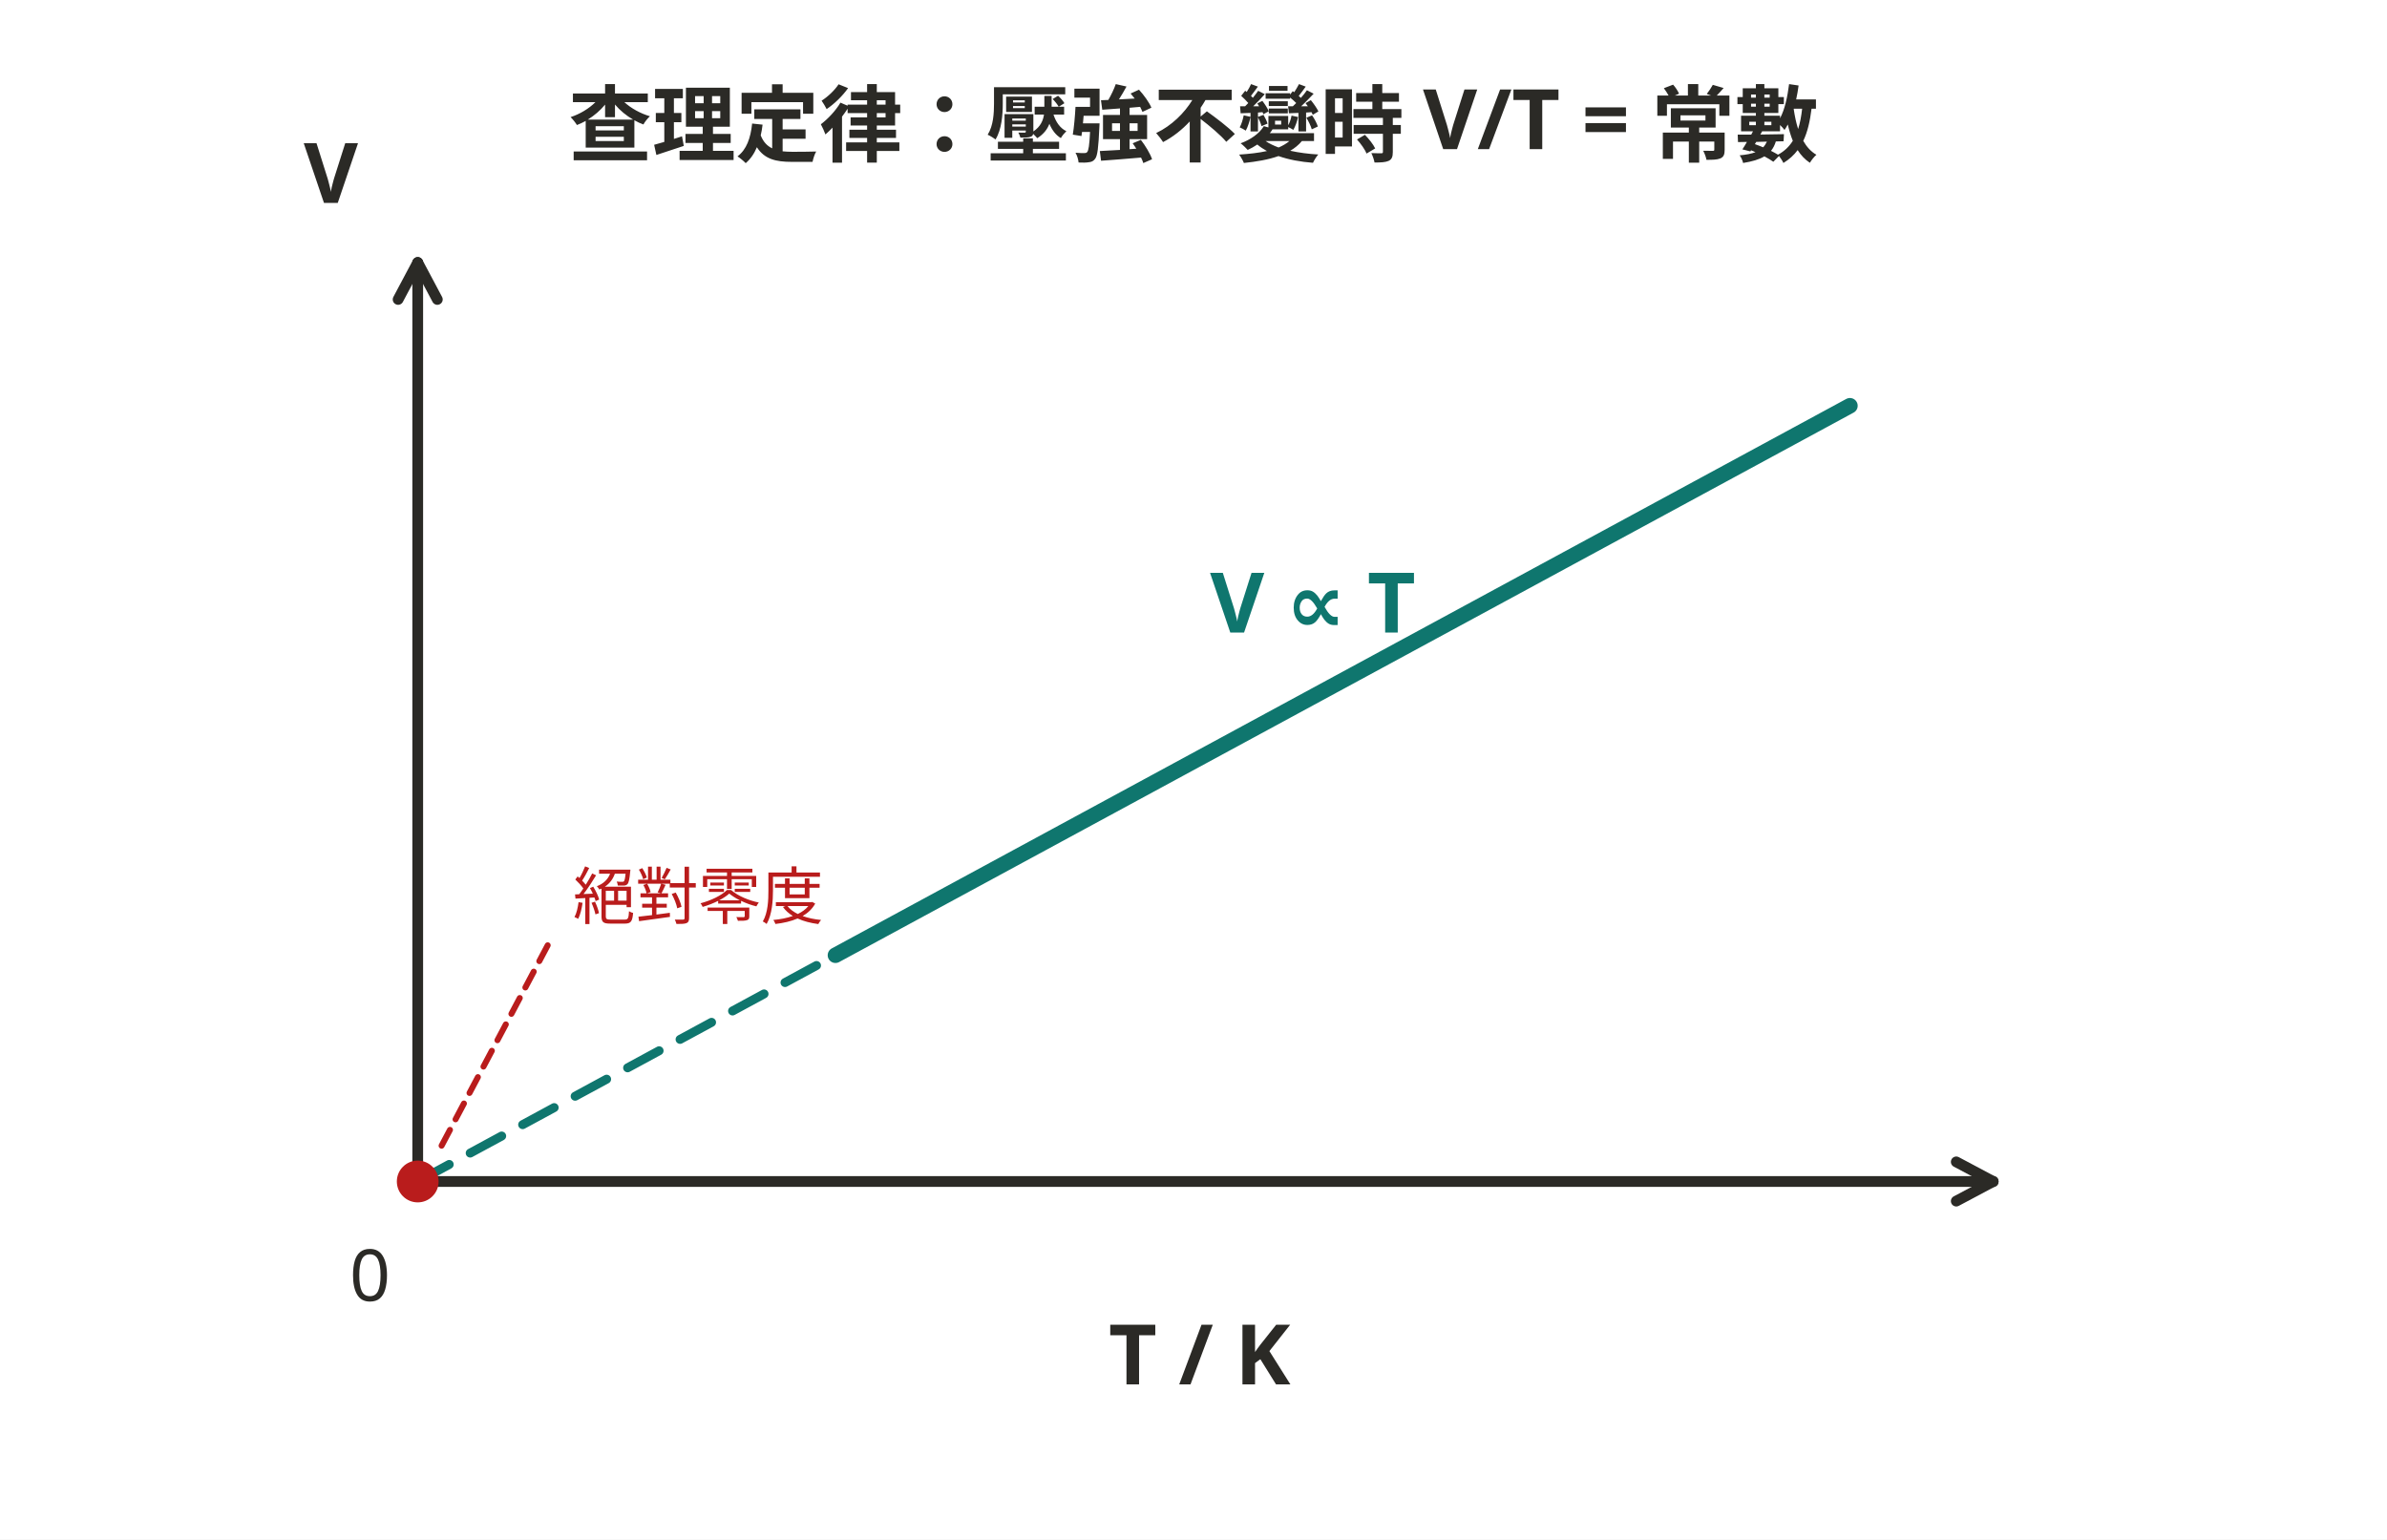
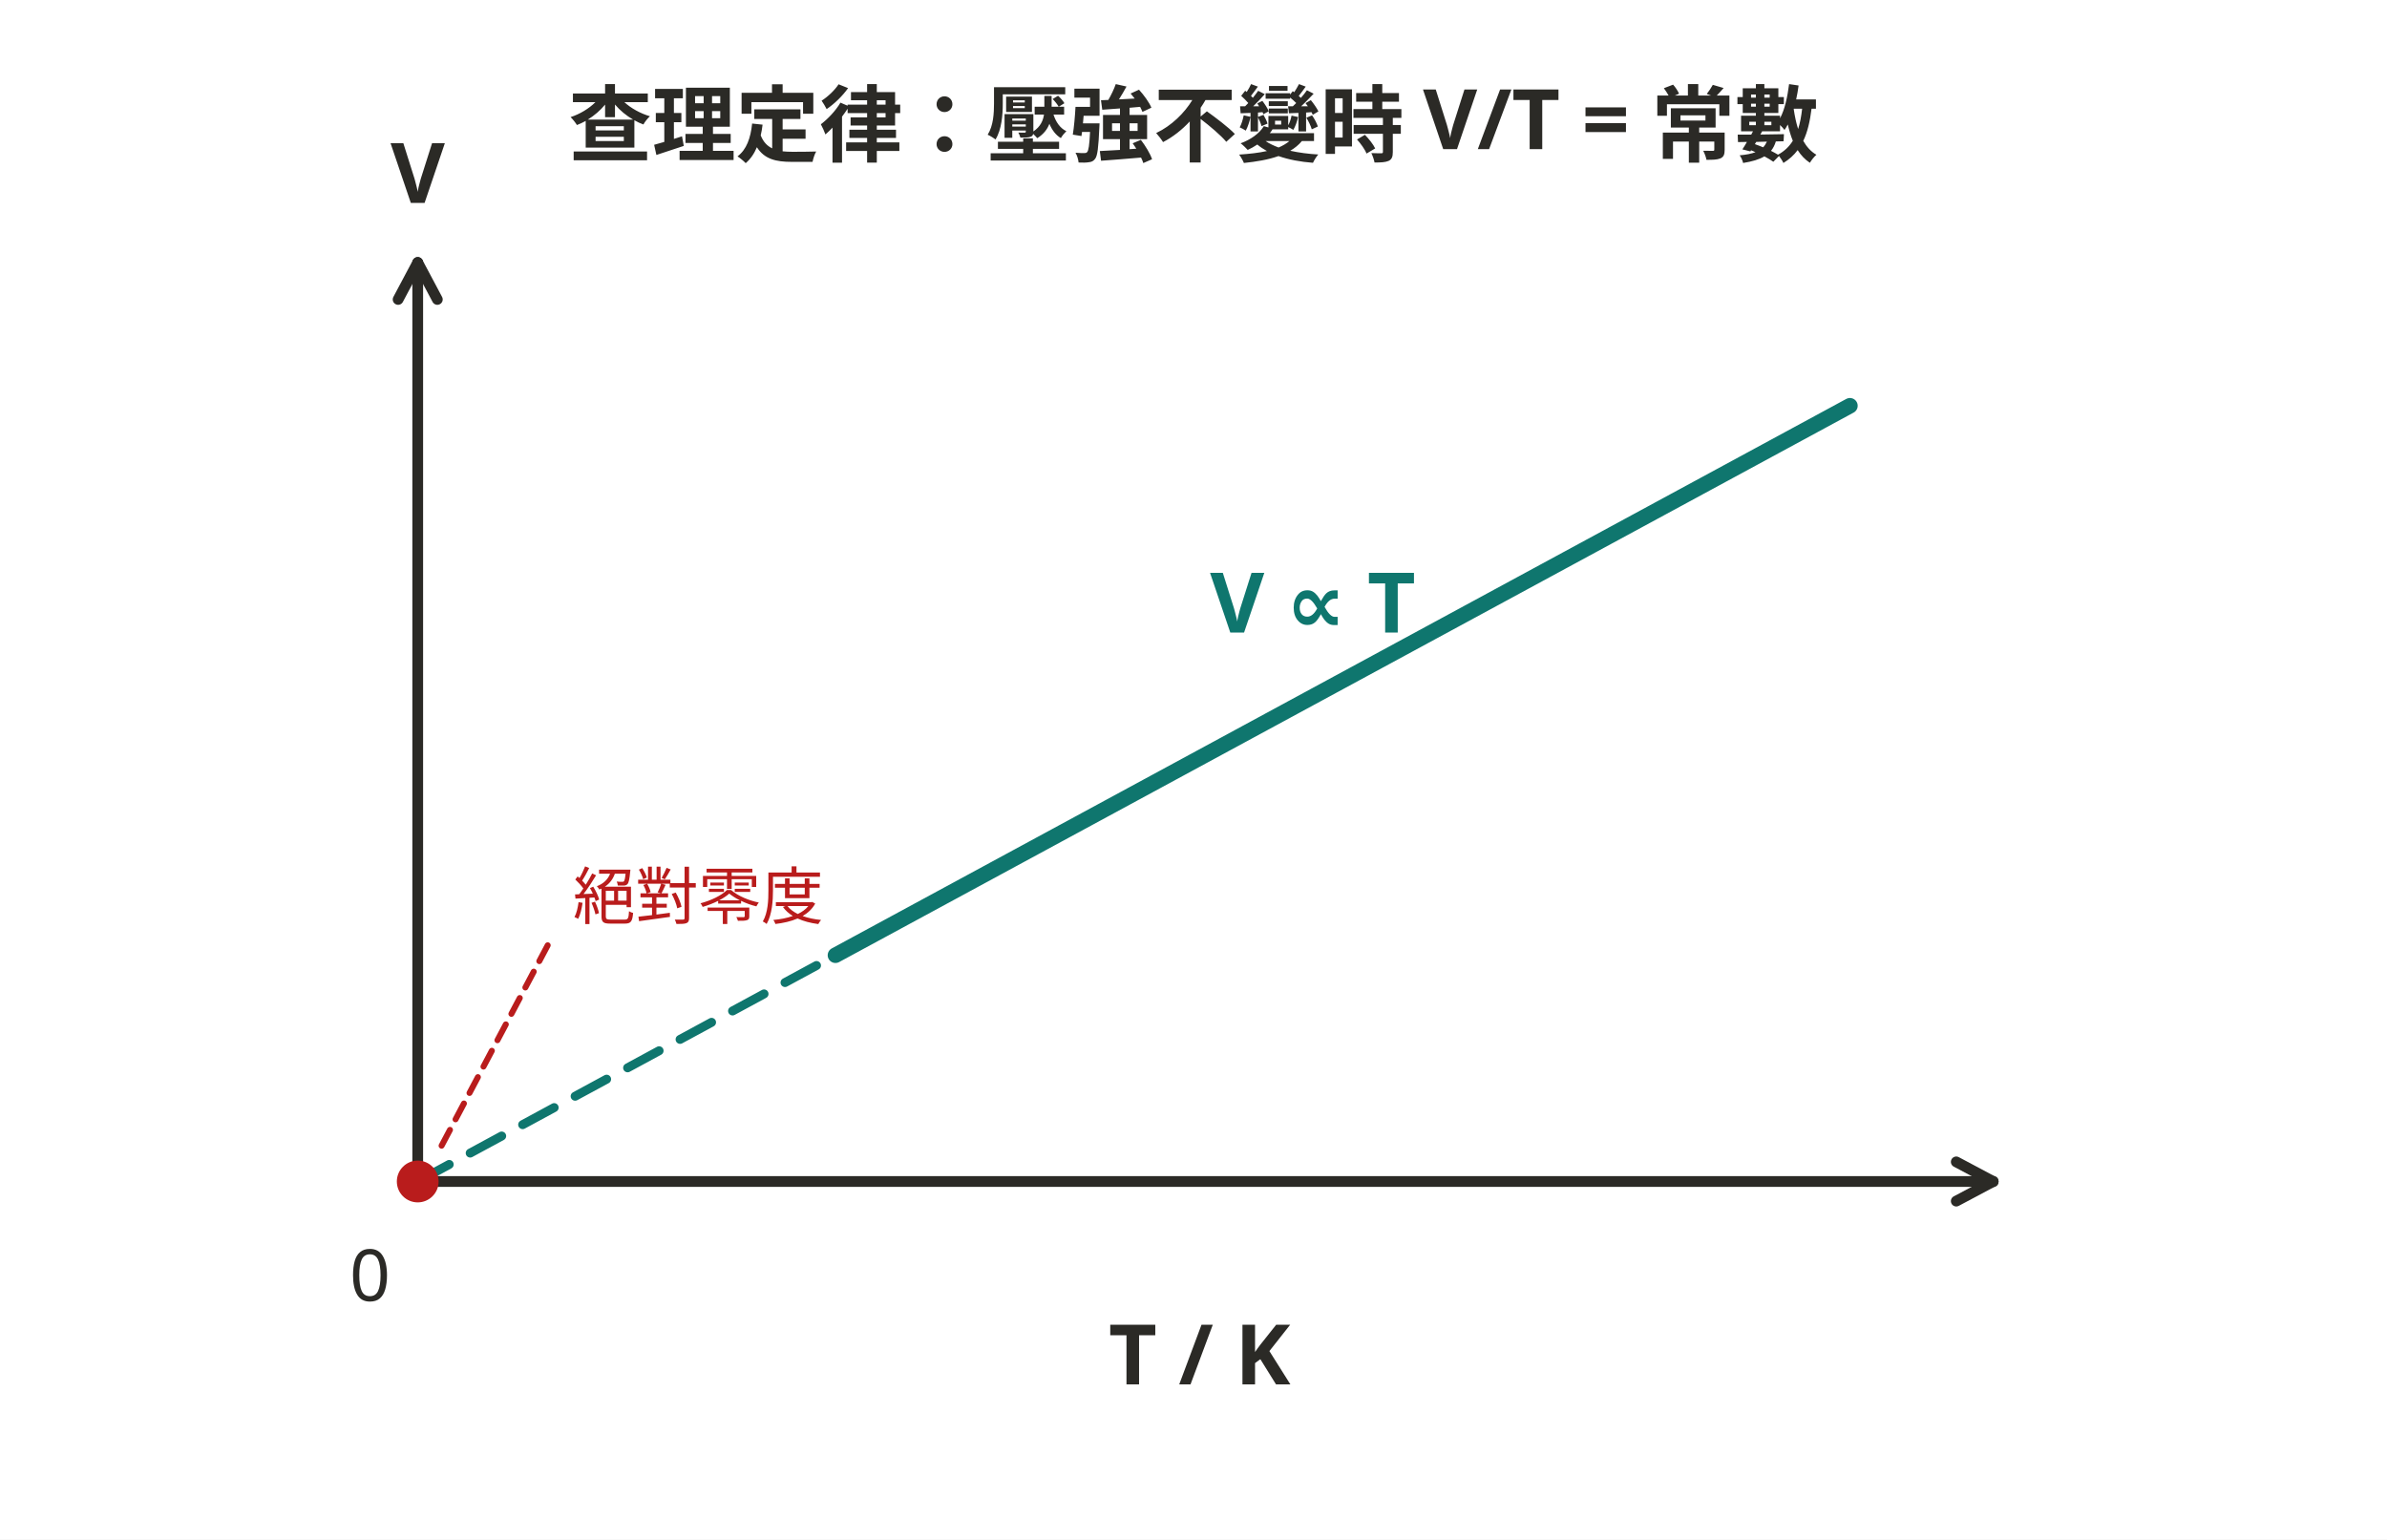
<svg xmlns="http://www.w3.org/2000/svg" viewBox="0 0 400 258" width="400" height="258" font-family="'Microsoft JhengHei','PingFang TC','Noto Sans TC',system-ui,sans-serif">
  <rect x="0" y="0" width="400" height="258" fill="#ffffff" />
  <line x1="70" y1="198" x2="334" y2="198" stroke="#2b2a26" stroke-width="1.8" stroke-linecap="round" />
  <line x1="334" y1="198" x2="327.819" y2="201.286" stroke="#2b2a26" stroke-width="1.8" stroke-linecap="round" />
  <line x1="334" y1="198" x2="327.819" y2="194.714" stroke="#2b2a26" stroke-width="1.8" stroke-linecap="round" />
  <line x1="70" y1="198" x2="70" y2="44" stroke="#2b2a26" stroke-width="1.8" stroke-linecap="round" />
  <line x1="70" y1="44" x2="73.286" y2="50.181" stroke="#2b2a26" stroke-width="1.8" stroke-linecap="round" />
  <line x1="70" y1="44" x2="66.714" y2="50.181" stroke="#2b2a26" stroke-width="1.8" stroke-linecap="round" />
  <text x="201" y="232" font-size="14" fill="#2b2a26" text-anchor="middle" font-weight="bold">T / K</text>
-   <text x="60" y="34" font-size="14" fill="#2b2a26" text-anchor="end" font-weight="bold">V</text>
+   <text x="70" y="34" font-size="14" fill="#2b2a26" text-anchor="middle" font-weight="bold">V</text>
  <line x1="70" y1="198" x2="140" y2="160.083" stroke="#0f766e" stroke-width="1.5" stroke-linecap="round" stroke-dasharray="6,4" />
  <line x1="140" y1="160.083" x2="310" y2="68" stroke="#0f766e" stroke-width="2.6" stroke-linecap="round" />
  <circle cx="70" cy="198" r="3.5" fill="#b91c1c" />
  <text x="62" y="218" font-size="12" fill="#2b2a26" text-anchor="middle" font-weight="normal">0</text>
  <line x1="74" y1="192" x2="92" y2="158" stroke="#b91c1c" stroke-width="1" stroke-linecap="round" stroke-dasharray="3,2" />
  <text x="96" y="154" font-size="10.5" fill="#b91c1c" text-anchor="start" font-weight="normal">絕對零度</text>
  <text x="220" y="106" font-size="14" fill="#0f766e" text-anchor="middle" font-weight="bold">V ∝ T</text>
  <text x="200" y="26" font-size="14" fill="#2b2a26" text-anchor="middle" font-weight="bold">查理定律：壓強不變時  V/T = 常數</text>
</svg>
